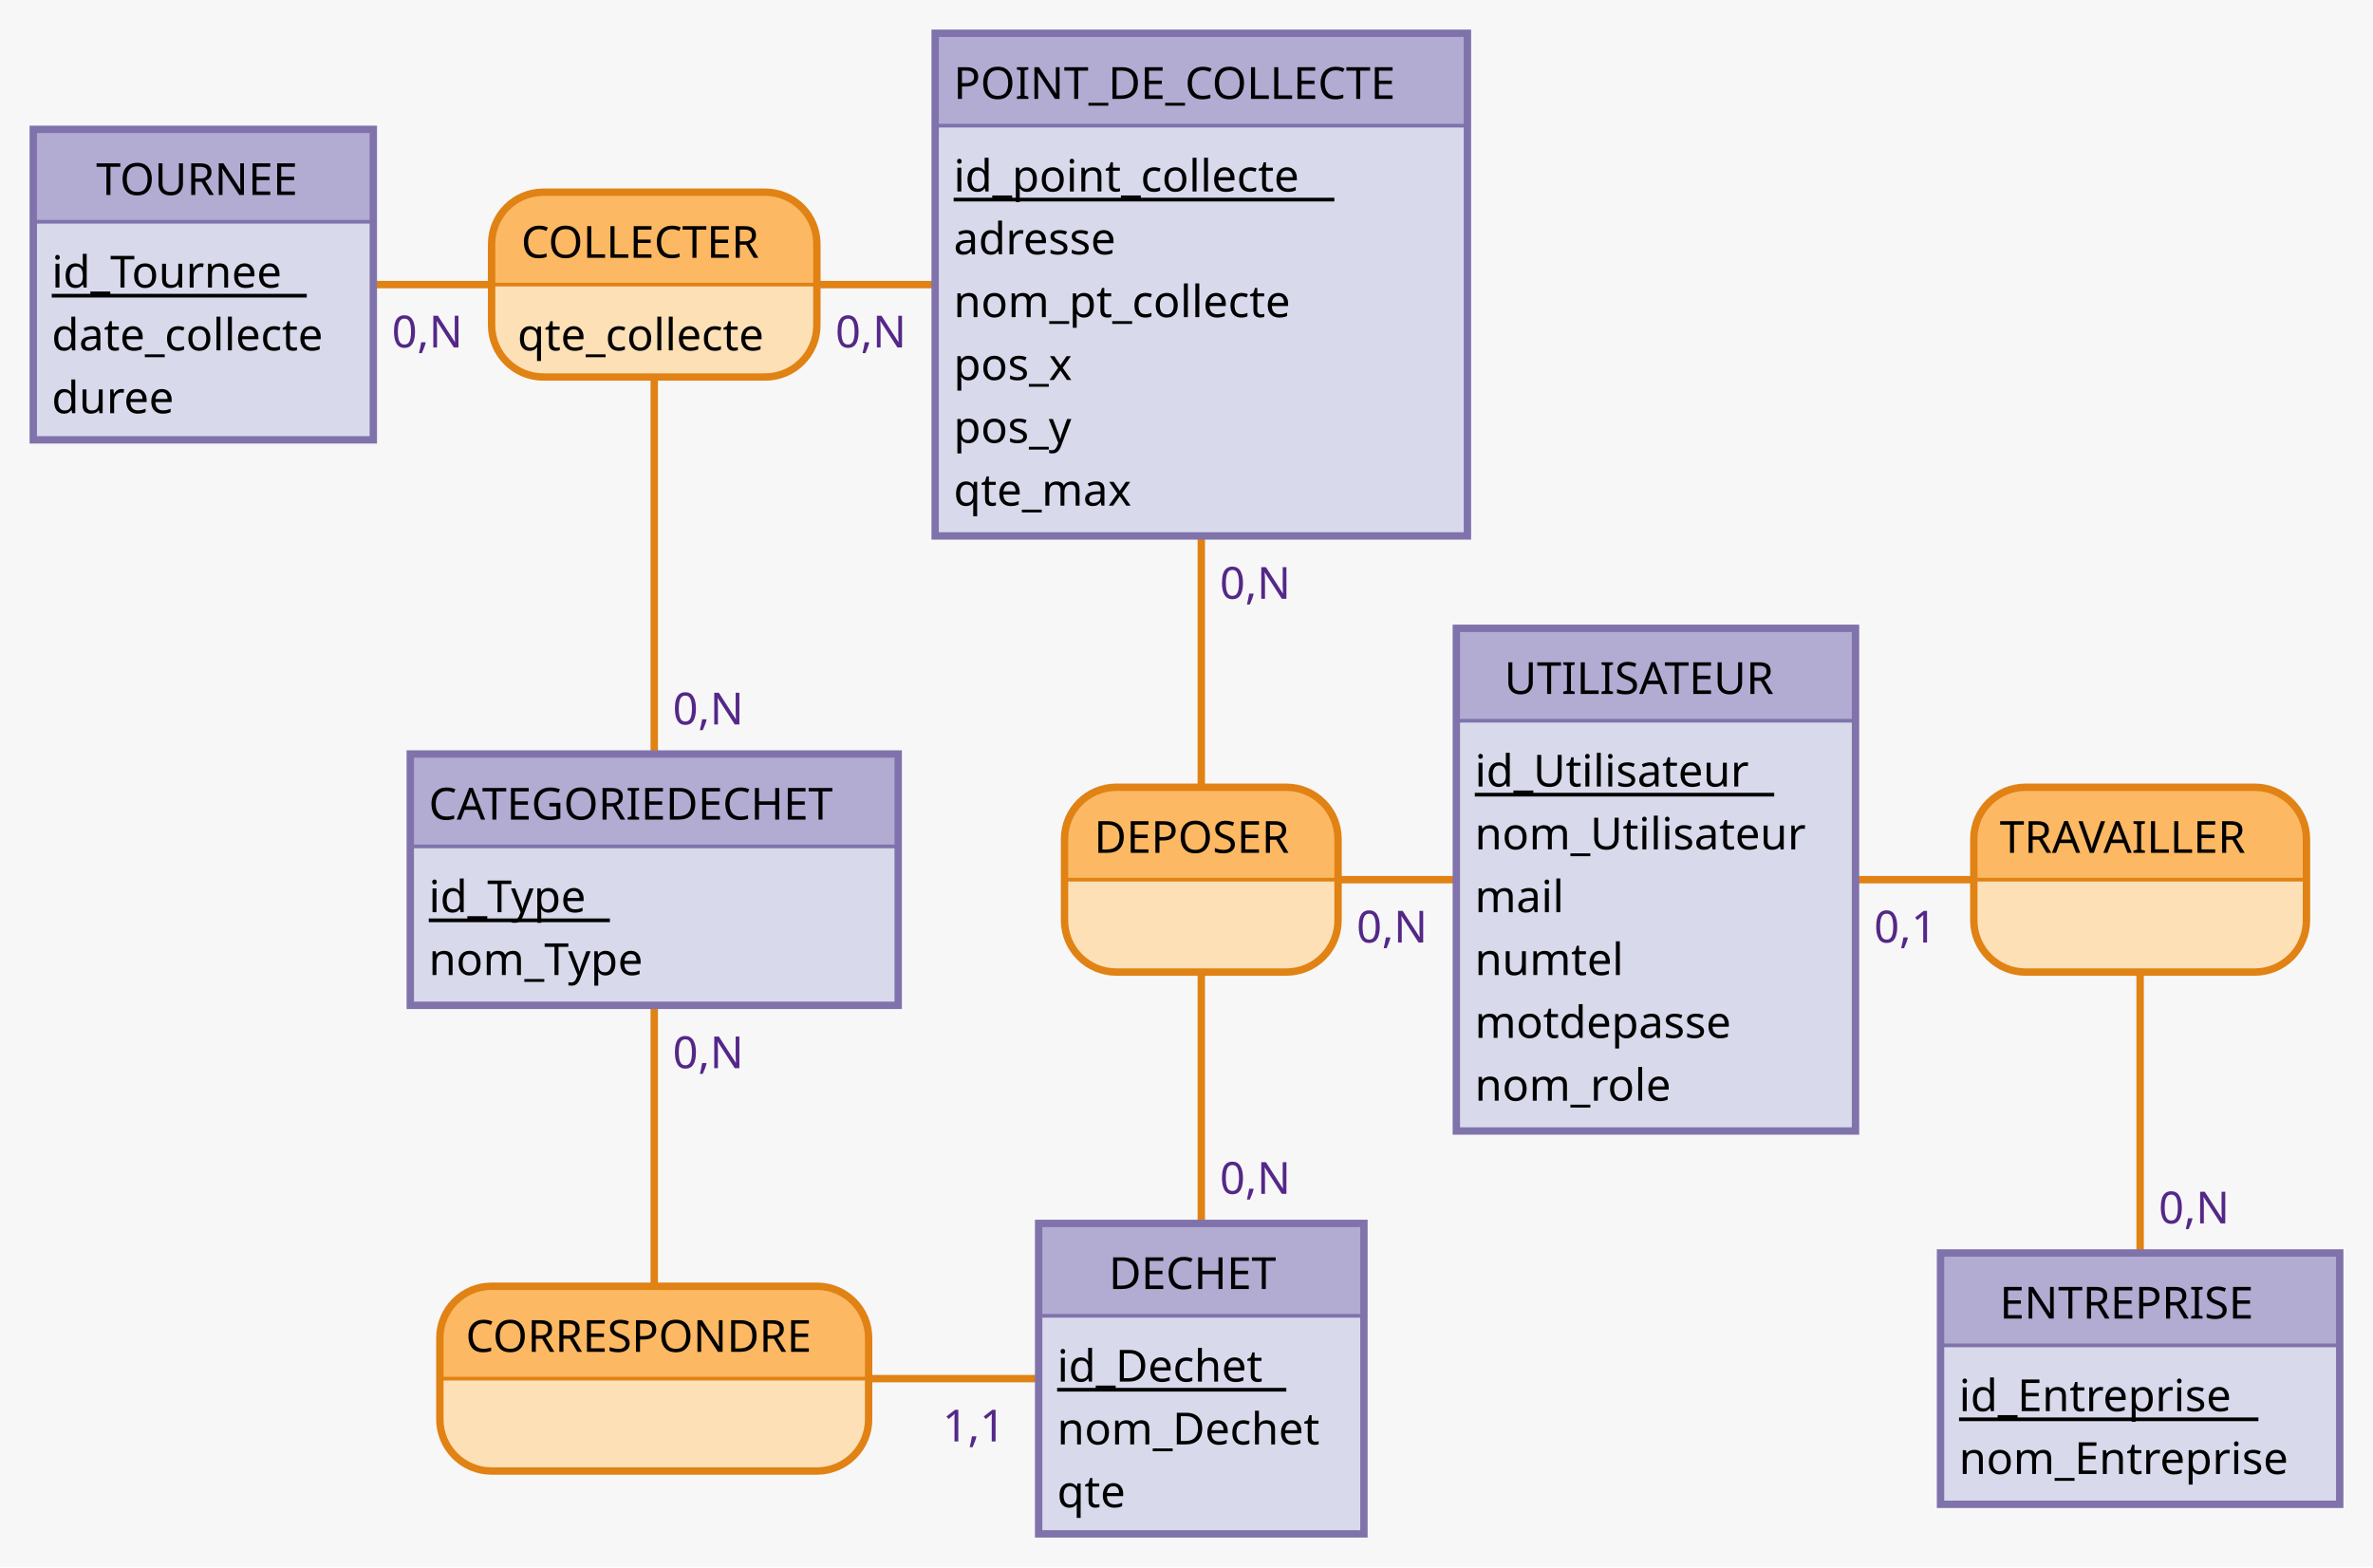
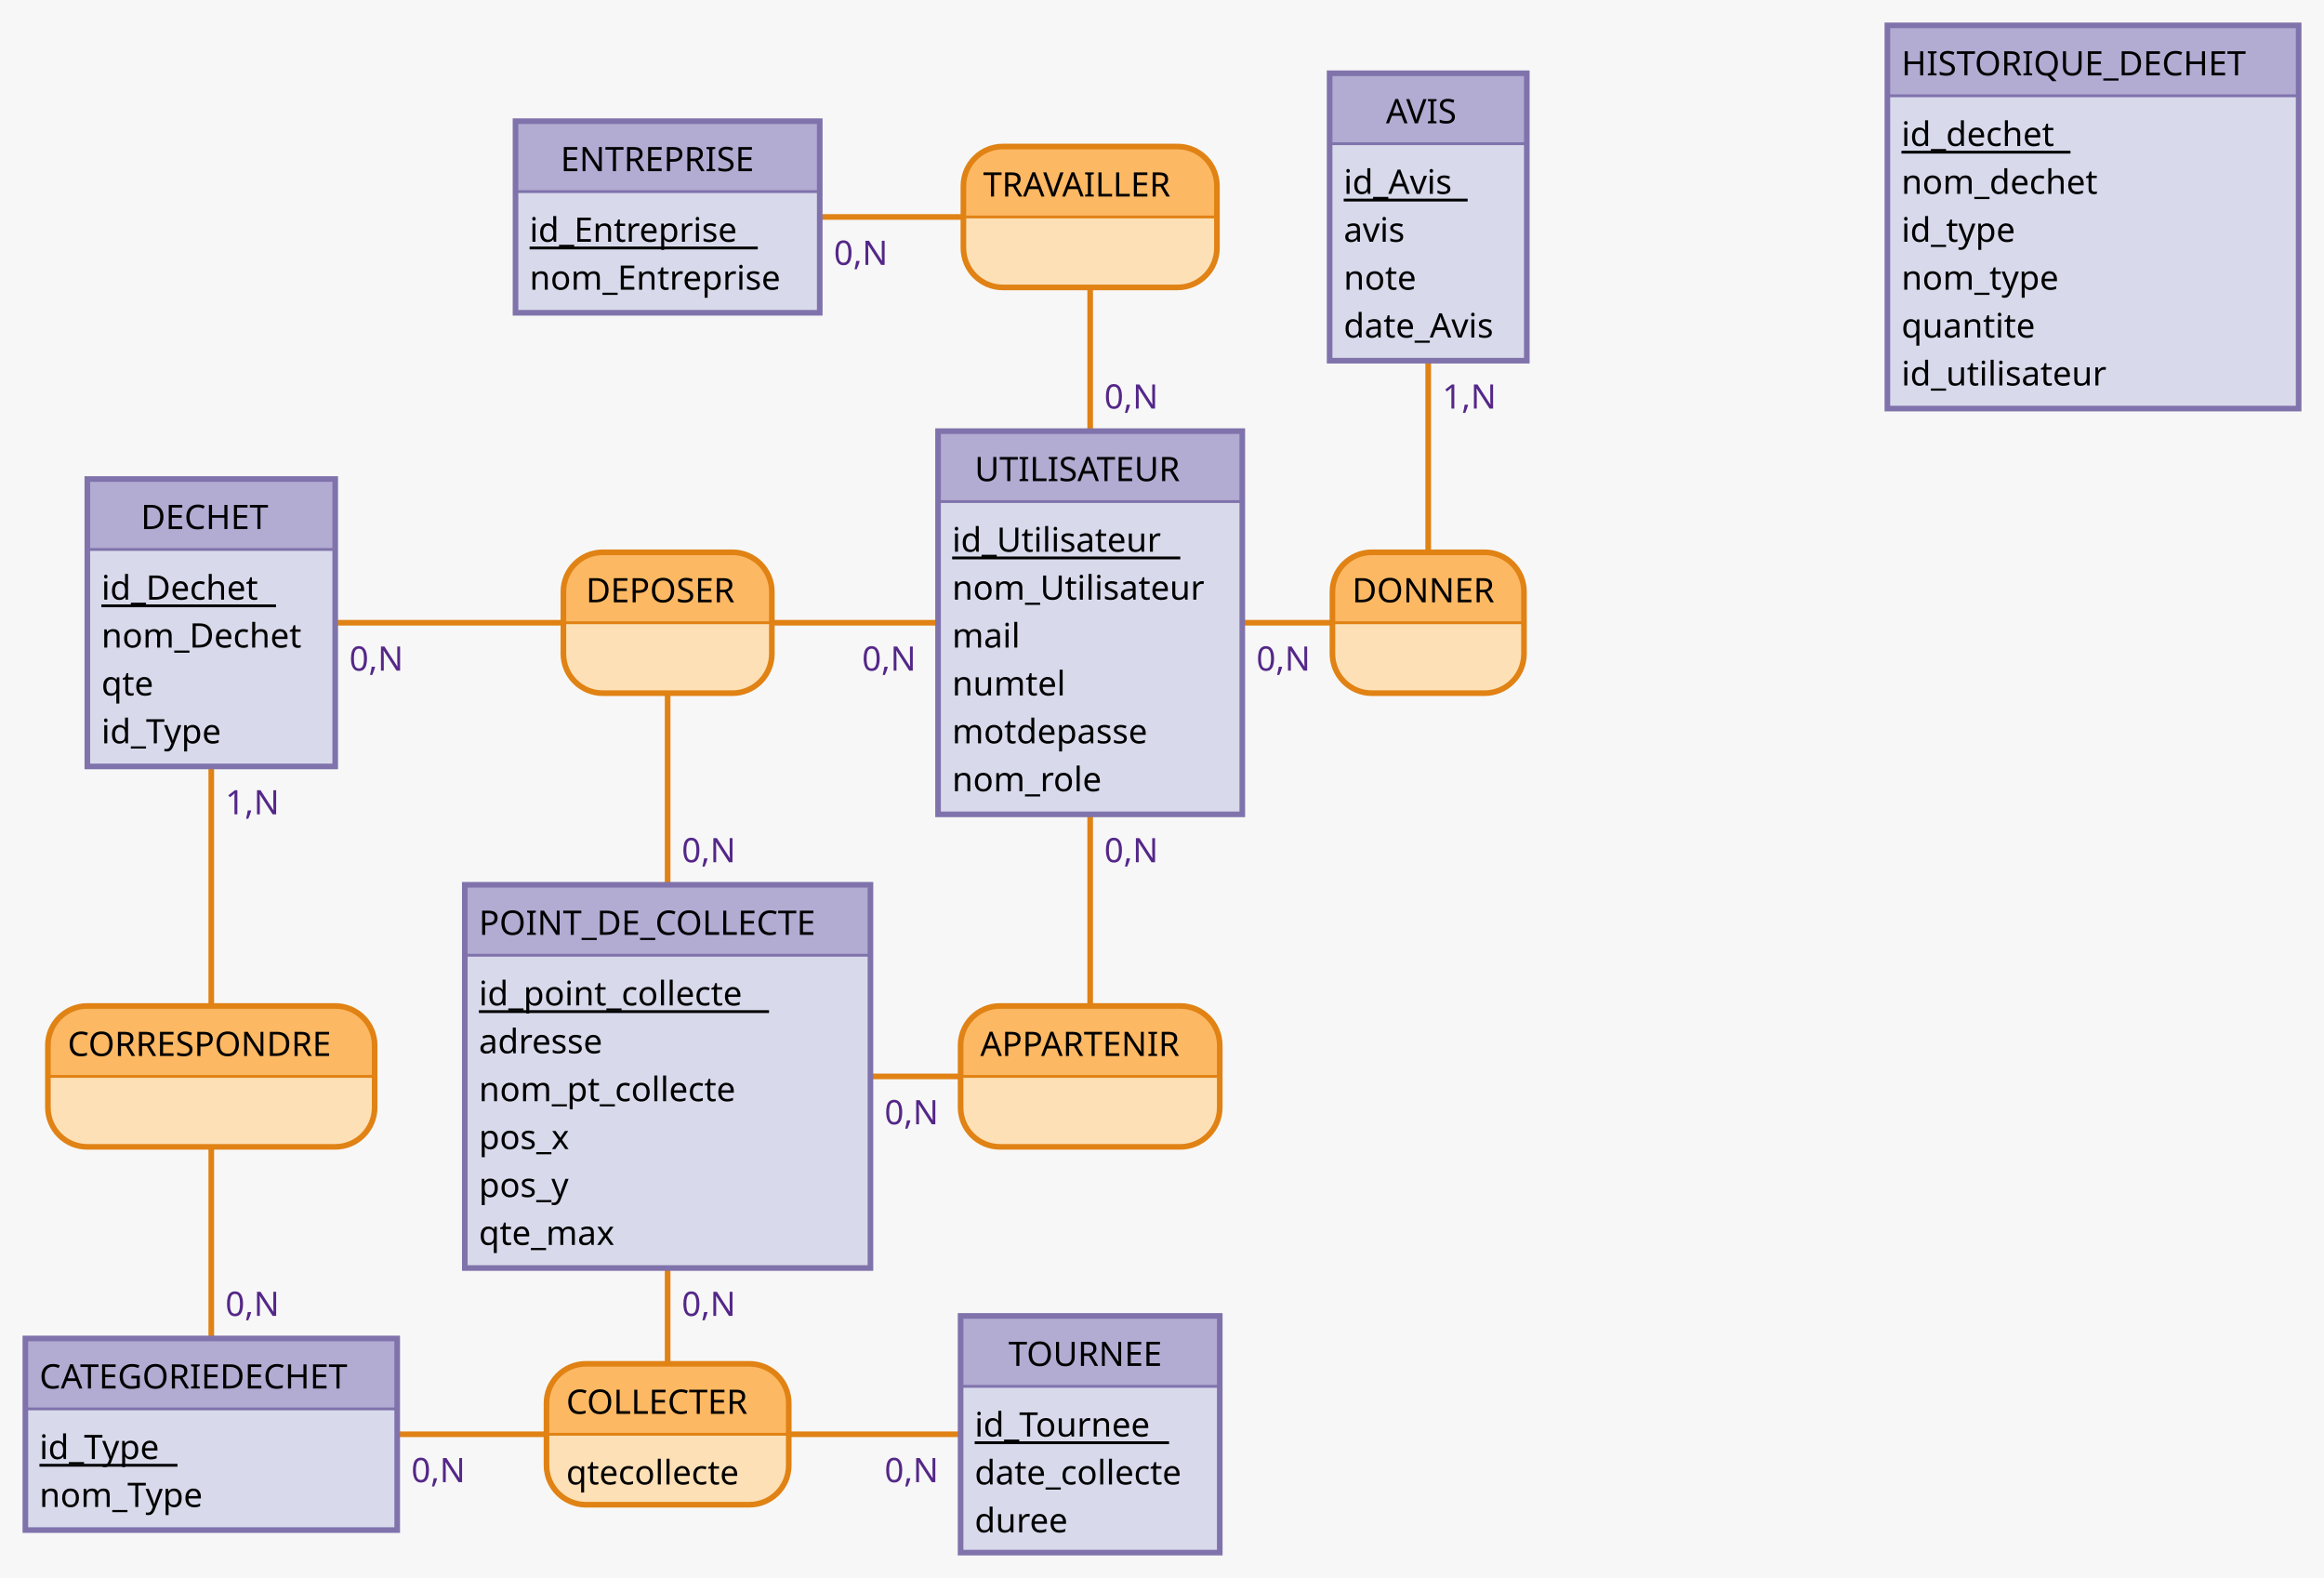
- <svg xmlns="http://www.w3.org/2000/svg" width="642" height="424" viewBox="0 0 642 424">
-   <rect x="0" y="0" width="642" height="424" fill="#f7f7f7" stroke="none" stroke-width="0" />
+ <svg xmlns="http://www.w3.org/2000/svg" width="825" height="560" viewBox="0 0 825 560">
+   <rect x="0" y="0" width="825" height="560" fill="#f7f7f7" stroke="none" stroke-width="0" />
  <g>
-     <line x1="325" y1="77" x2="177" y2="77" stroke="#e08214" stroke-width="2" />
-     <line x1="177" y1="238" x2="177" y2="77" stroke="#e08214" stroke-width="2" />
-     <line x1="55" y1="77" x2="177" y2="77" stroke="#e08214" stroke-width="2" />
+     <line x1="387" y1="221" x2="387" y2="77" stroke="#e08214" stroke-width="2" />
+     <line x1="237" y1="77" x2="387" y2="77" stroke="#e08214" stroke-width="2" />
    <g>
-       <path d="M207 52 a14 14 90 0 1 14 14 V77 h-88 V66 a14 14 90 0 1 14 -14" fill="#fdb863" stroke="#fdb863" stroke-width="0" />
-       <path d="M221 77 v11 a14 14 90 0 1 -14 14 H147 a14 14 90 0 1 -14 -14 V77 H88" fill="#fee0b6" stroke="#fee0b6" stroke-width="0" />
-       <rect x="133" y="52" width="88" height="50" fill="none" rx="14" stroke="#e08214" stroke-width="2" />
-       <line x1="133" y1="77" x2="221" y2="77" stroke="#e08214" stroke-width="1" />
-       <text x="141" y="69.75" fill="#000000" font-family="Verdana" font-size="12">COLLECTER</text>
-       <text x="140" y="94.8" fill="#000000" font-family="Verdana" font-size="12">qte_collecte</text>
+       <path d="M418 52 a14 14 90 0 1 14 14 V77 h-90 V66 a14 14 90 0 1 14 -14" fill="#fdb863" stroke="#fdb863" stroke-width="0" />
+       <path d="M432 77 v11 a14 14 90 0 1 -14 14 H356 a14 14 90 0 1 -14 -14 V77 H90" fill="#fee0b6" stroke="#fee0b6" stroke-width="0" />
+       <rect x="342" y="52" width="90" height="50" fill="none" rx="14" stroke="#e08214" stroke-width="2" />
+       <line x1="342" y1="77" x2="432" y2="77" stroke="#e08214" stroke-width="1" />
+       <text x="349" y="69.75" fill="#000000" font-family="Verdana" font-size="12">TRAVAILLER</text>
    </g>
-     <text x="226" y="94" fill="#542788" font-family="Verdana" font-size="12">0,N</text>
-     <text x="182" y="196" fill="#542788" font-family="Verdana" font-size="12">0,N</text>
-     <text x="106" y="94" fill="#542788" font-family="Verdana" font-size="12">0,N</text>
+     <text x="392" y="145" fill="#542788" font-family="Verdana" font-size="12">0,N</text>
+     <text x="296" y="94" fill="#542788" font-family="Verdana" font-size="12">0,N</text>
  </g>
  <g>
-     <line x1="325" y1="373" x2="325" y2="238" stroke="#e08214" stroke-width="2" />
-     <line x1="448" y1="238" x2="325" y2="238" stroke="#e08214" stroke-width="2" />
-     <line x1="325" y1="77" x2="325" y2="238" stroke="#e08214" stroke-width="2" />
+     <line x1="75" y1="221" x2="237" y2="221" stroke="#e08214" stroke-width="2" />
+     <line x1="387" y1="221" x2="237" y2="221" stroke="#e08214" stroke-width="2" />
+     <line x1="237" y1="382" x2="237" y2="221" stroke="#e08214" stroke-width="2" />
    <g>
-       <path d="M348 213 a14 14 90 0 1 14 14 V238 h-74 V227 a14 14 90 0 1 14 -14" fill="#fdb863" stroke="#fdb863" stroke-width="0" />
-       <path d="M362 238 v11 a14 14 90 0 1 -14 14 H302 a14 14 90 0 1 -14 -14 V238 H74" fill="#fee0b6" stroke="#fee0b6" stroke-width="0" />
-       <rect x="288" y="213" width="74" height="50" fill="none" rx="14" stroke="#e08214" stroke-width="2" />
-       <line x1="288" y1="238" x2="362" y2="238" stroke="#e08214" stroke-width="1" />
-       <text x="296" y="230.75" fill="#000000" font-family="Verdana" font-size="12">DEPOSER</text>
+       <path d="M260 196 a14 14 90 0 1 14 14 V221 h-74 V210 a14 14 90 0 1 14 -14" fill="#fdb863" stroke="#fdb863" stroke-width="0" />
+       <path d="M274 221 v11 a14 14 90 0 1 -14 14 H214 a14 14 90 0 1 -14 -14 V221 H74" fill="#fee0b6" stroke="#fee0b6" stroke-width="0" />
+       <rect x="200" y="196" width="74" height="50" fill="none" rx="14" stroke="#e08214" stroke-width="2" />
+       <line x1="200" y1="221" x2="274" y2="221" stroke="#e08214" stroke-width="1" />
+       <text x="208" y="213.75" fill="#000000" font-family="Verdana" font-size="12">DEPOSER</text>
    </g>
-     <text x="330" y="323" fill="#542788" font-family="Verdana" font-size="12">0,N</text>
-     <text x="367" y="255" fill="#542788" font-family="Verdana" font-size="12">0,N</text>
-     <text x="330" y="162" fill="#542788" font-family="Verdana" font-size="12">0,N</text>
+     <text x="124" y="238" fill="#542788" font-family="Verdana" font-size="12">0,N</text>
+     <text x="306" y="238" fill="#542788" font-family="Verdana" font-size="12">0,N</text>
+     <text x="242" y="306" fill="#542788" font-family="Verdana" font-size="12">0,N</text>
  </g>
  <g>
-     <line x1="448" y1="238" x2="579" y2="238" stroke="#e08214" stroke-width="2" />
-     <line x1="579" y1="373" x2="579" y2="238" stroke="#e08214" stroke-width="2" />
+     <line x1="387" y1="221" x2="507" y2="221" stroke="#e08214" stroke-width="2" />
+     <line x1="507" y1="77" x2="507" y2="221" stroke="#e08214" stroke-width="2" />
    <g>
-       <path d="M610 213 a14 14 90 0 1 14 14 V238 h-90 V227 a14 14 90 0 1 14 -14" fill="#fdb863" stroke="#fdb863" stroke-width="0" />
-       <path d="M624 238 v11 a14 14 90 0 1 -14 14 H548 a14 14 90 0 1 -14 -14 V238 H90" fill="#fee0b6" stroke="#fee0b6" stroke-width="0" />
-       <rect x="534" y="213" width="90" height="50" fill="none" rx="14" stroke="#e08214" stroke-width="2" />
-       <line x1="534" y1="238" x2="624" y2="238" stroke="#e08214" stroke-width="1" />
-       <text x="541" y="230.75" fill="#000000" font-family="Verdana" font-size="12">TRAVAILLER</text>
+       <path d="M527 196 a14 14 90 0 1 14 14 V221 h-68 V210 a14 14 90 0 1 14 -14" fill="#fdb863" stroke="#fdb863" stroke-width="0" />
+       <path d="M541 221 v11 a14 14 90 0 1 -14 14 H487 a14 14 90 0 1 -14 -14 V221 H68" fill="#fee0b6" stroke="#fee0b6" stroke-width="0" />
+       <rect x="473" y="196" width="68" height="50" fill="none" rx="14" stroke="#e08214" stroke-width="2" />
+       <line x1="473" y1="221" x2="541" y2="221" stroke="#e08214" stroke-width="1" />
+       <text x="480" y="213.75" fill="#000000" font-family="Verdana" font-size="12">DONNER</text>
    </g>
-     <text x="507" y="255" fill="#542788" font-family="Verdana" font-size="12">0,1</text>
-     <text x="584" y="331" fill="#542788" font-family="Verdana" font-size="12">0,N</text>
+     <text x="446" y="238" fill="#542788" font-family="Verdana" font-size="12">0,N</text>
+     <text x="512" y="145" fill="#542788" font-family="Verdana" font-size="12">1,N</text>
  </g>
  <g>
-     <line x1="325" y1="373" x2="177" y2="373" stroke="#e08214" stroke-width="2" />
-     <line x1="177" y1="238" x2="177" y2="373" stroke="#e08214" stroke-width="2" />
+     <line x1="75" y1="221" x2="75" y2="382" stroke="#e08214" stroke-width="2" />
+     <line x1="75" y1="509" x2="75" y2="382" stroke="#e08214" stroke-width="2" />
    <g>
-       <path d="M221 348 a14 14 90 0 1 14 14 V373 h-116 V362 a14 14 90 0 1 14 -14" fill="#fdb863" stroke="#fdb863" stroke-width="0" />
-       <path d="M235 373 v11 a14 14 90 0 1 -14 14 H133 a14 14 90 0 1 -14 -14 V373 H116" fill="#fee0b6" stroke="#fee0b6" stroke-width="0" />
-       <rect x="119" y="348" width="116" height="50" fill="none" rx="14" stroke="#e08214" stroke-width="2" />
-       <line x1="119" y1="373" x2="235" y2="373" stroke="#e08214" stroke-width="1" />
-       <text x="126" y="365.75" fill="#000000" font-family="Verdana" font-size="12">CORRESPONDRE</text>
+       <path d="M119 357 a14 14 90 0 1 14 14 V382 h-116 V371 a14 14 90 0 1 14 -14" fill="#fdb863" stroke="#fdb863" stroke-width="0" />
+       <path d="M133 382 v11 a14 14 90 0 1 -14 14 H31 a14 14 90 0 1 -14 -14 V382 H116" fill="#fee0b6" stroke="#fee0b6" stroke-width="0" />
+       <rect x="17" y="357" width="116" height="50" fill="none" rx="14" stroke="#e08214" stroke-width="2" />
+       <line x1="17" y1="382" x2="133" y2="382" stroke="#e08214" stroke-width="1" />
+       <text x="24" y="374.75" fill="#000000" font-family="Verdana" font-size="12">CORRESPONDRE</text>
    </g>
-     <text x="255" y="390" fill="#542788" font-family="Verdana" font-size="12">1,1</text>
-     <text x="182" y="289" fill="#542788" font-family="Verdana" font-size="12">0,N</text>
+     <text x="80" y="289" fill="#542788" font-family="Verdana" font-size="12">1,N</text>
+     <text x="80" y="467" fill="#542788" font-family="Verdana" font-size="12">0,N</text>
+   </g>
+   <g>
+     <line x1="387" y1="221" x2="387" y2="382" stroke="#e08214" stroke-width="2" />
+     <line x1="237" y1="382" x2="387" y2="382" stroke="#e08214" stroke-width="2" />
+     <g>
+       <path d="M419 357 a14 14 90 0 1 14 14 V382 h-92 V371 a14 14 90 0 1 14 -14" fill="#fdb863" stroke="#fdb863" stroke-width="0" />
+       <path d="M433 382 v11 a14 14 90 0 1 -14 14 H355 a14 14 90 0 1 -14 -14 V382 H92" fill="#fee0b6" stroke="#fee0b6" stroke-width="0" />
+       <rect x="341" y="357" width="92" height="50" fill="none" rx="14" stroke="#e08214" stroke-width="2" />
+       <line x1="341" y1="382" x2="433" y2="382" stroke="#e08214" stroke-width="1" />
+       <text x="348" y="374.75" fill="#000000" font-family="Verdana" font-size="12">APPARTENIR</text>
+     </g>
+     <text x="392" y="306" fill="#542788" font-family="Verdana" font-size="12">0,N</text>
+     <text x="314" y="399" fill="#542788" font-family="Verdana" font-size="12">0,N</text>
+   </g>
+   <g>
+     <line x1="237" y1="382" x2="237" y2="509" stroke="#e08214" stroke-width="2" />
+     <line x1="387" y1="509" x2="237" y2="509" stroke="#e08214" stroke-width="2" />
+     <line x1="75" y1="509" x2="237" y2="509" stroke="#e08214" stroke-width="2" />
+     <g>
+       <path d="M266 484 a14 14 90 0 1 14 14 V509 h-86 V498 a14 14 90 0 1 14 -14" fill="#fdb863" stroke="#fdb863" stroke-width="0" />
+       <path d="M280 509 v11 a14 14 90 0 1 -14 14 H208 a14 14 90 0 1 -14 -14 V509 H86" fill="#fee0b6" stroke="#fee0b6" stroke-width="0" />
+       <rect x="194" y="484" width="86" height="50" fill="none" rx="14" stroke="#e08214" stroke-width="2" />
+       <line x1="194" y1="509" x2="280" y2="509" stroke="#e08214" stroke-width="1" />
+       <text x="201" y="501.75" fill="#000000" font-family="Verdana" font-size="12">COLLECTER</text>
+       <text x="201" y="526.8" fill="#000000" font-family="Verdana" font-size="12">qtecollecte</text>
+     </g>
+     <text x="242" y="467" fill="#542788" font-family="Verdana" font-size="12">0,N</text>
+     <text x="314" y="526" fill="#542788" font-family="Verdana" font-size="12">0,N</text>
+     <text x="146" y="526" fill="#542788" font-family="Verdana" font-size="12">0,N</text>
  </g>
  <g>
    <g>
-       <rect x="9" y="35" width="92" height="25" fill="#b2abd2" stroke="none" stroke-width="0" opacity="1" />
-       <rect x="9" y="60" width="92" height="59" fill="#d8daeb" stroke="none" stroke-width="0" opacity="1" />
-       <rect x="9" y="35" width="92" height="84" fill="none" stroke="#8073ac" stroke-width="2" opacity="1" />
-       <line x1="9" y1="60" x2="101" y2="60" stroke="#8073ac" stroke-width="1" />
+       <rect x="183" y="43" width="108" height="25" fill="#b2abd2" stroke="none" stroke-width="0" opacity="1" />
+       <rect x="183" y="68" width="108" height="43" fill="#d8daeb" stroke="none" stroke-width="0" opacity="1" />
+       <rect x="183" y="43" width="108" height="68" fill="none" stroke="#8073ac" stroke-width="2" opacity="1" />
+       <line x1="183" y1="68" x2="291" y2="68" stroke="#8073ac" stroke-width="1" />
    </g>
-     <text x="26" y="52.75" fill="#000000" font-family="Verdana" font-size="12">TOURNEE</text>
-     <text x="14" y="77.8" fill="#000000" font-family="Verdana" font-size="12">id_Tournee</text>
-     <line x1="14" y1="80" x2="83" y2="80" stroke="#000000" stroke-width="1" />
-     <text x="14" y="94.8" fill="#000000" font-family="Verdana" font-size="12">date_collecte</text>
-     <text x="14" y="111.8" fill="#000000" font-family="Verdana" font-size="12">duree</text>
+     <text x="199" y="60.75" fill="#000000" font-family="Verdana" font-size="12">ENTREPRISE</text>
+     <text x="188" y="85.8" fill="#000000" font-family="Verdana" font-size="12">id_Entreprise</text>
+     <line x1="188" y1="88" x2="269" y2="88" stroke="#000000" stroke-width="1" />
+     <text x="188" y="102.8" fill="#000000" font-family="Verdana" font-size="12">nom_Entreprise</text>
  </g>
  <g>
    <g>
-       <rect x="253" y="9" width="144" height="25" fill="#b2abd2" stroke="none" stroke-width="0" opacity="1" />
-       <rect x="253" y="34" width="144" height="111" fill="#d8daeb" stroke="none" stroke-width="0" opacity="1" />
-       <rect x="253" y="9" width="144" height="136" fill="none" stroke="#8073ac" stroke-width="2" opacity="1" />
-       <line x1="253" y1="34" x2="397" y2="34" stroke="#8073ac" stroke-width="1" />
+       <rect x="472" y="26" width="70" height="25" fill="#b2abd2" stroke="none" stroke-width="0" opacity="1" />
+       <rect x="472" y="51" width="70" height="77" fill="#d8daeb" stroke="none" stroke-width="0" opacity="1" />
+       <rect x="472" y="26" width="70" height="102" fill="none" stroke="#8073ac" stroke-width="2" opacity="1" />
+       <line x1="472" y1="51" x2="542" y2="51" stroke="#8073ac" stroke-width="1" />
    </g>
-     <text x="258" y="26.75" fill="#000000" font-family="Verdana" font-size="12">POINT_DE_COLLECTE</text>
-     <text x="258" y="51.8" fill="#000000" font-family="Verdana" font-size="12">id_point_collecte</text>
-     <line x1="258" y1="54" x2="361" y2="54" stroke="#000000" stroke-width="1" />
-     <text x="258" y="68.8" fill="#000000" font-family="Verdana" font-size="12">adresse</text>
-     <text x="258" y="85.8" fill="#000000" font-family="Verdana" font-size="12">nom_pt_collecte</text>
-     <text x="258" y="102.8" fill="#000000" font-family="Verdana" font-size="12">pos_x</text>
-     <text x="258" y="119.8" fill="#000000" font-family="Verdana" font-size="12">pos_y</text>
-     <text x="258" y="136.8" fill="#000000" font-family="Verdana" font-size="12">qte_max</text>
+     <text x="492" y="43.75" fill="#000000" font-family="Verdana" font-size="12">AVIS</text>
+     <text x="477" y="68.8" fill="#000000" font-family="Verdana" font-size="12">id_Avis</text>
+     <line x1="477" y1="71" x2="521" y2="71" stroke="#000000" stroke-width="1" />
+     <text x="477" y="85.8" fill="#000000" font-family="Verdana" font-size="12">avis</text>
+     <text x="477" y="102.8" fill="#000000" font-family="Verdana" font-size="12">note</text>
+     <text x="477" y="119.8" fill="#000000" font-family="Verdana" font-size="12">date_Avis</text>
  </g>
  <g>
    <g>
-       <rect x="111" y="204" width="132" height="25" fill="#b2abd2" stroke="none" stroke-width="0" opacity="1" />
-       <rect x="111" y="229" width="132" height="43" fill="#d8daeb" stroke="none" stroke-width="0" opacity="1" />
-       <rect x="111" y="204" width="132" height="68" fill="none" stroke="#8073ac" stroke-width="2" opacity="1" />
-       <line x1="111" y1="229" x2="243" y2="229" stroke="#8073ac" stroke-width="1" />
+       <rect x="670" y="9" width="146" height="25" fill="#b2abd2" stroke="none" stroke-width="0" opacity="1" />
+       <rect x="670" y="34" width="146" height="111" fill="#d8daeb" stroke="none" stroke-width="0" opacity="1" />
+       <rect x="670" y="9" width="146" height="136" fill="none" stroke="#8073ac" stroke-width="2" opacity="1" />
+       <line x1="670" y1="34" x2="816" y2="34" stroke="#8073ac" stroke-width="1" />
    </g>
-     <text x="116" y="221.75" fill="#000000" font-family="Verdana" font-size="12">CATEGORIEDECHET</text>
-     <text x="116" y="246.8" fill="#000000" font-family="Verdana" font-size="12">id_Type</text>
-     <line x1="116" y1="249" x2="165" y2="249" stroke="#000000" stroke-width="1" />
-     <text x="116" y="263.8" fill="#000000" font-family="Verdana" font-size="12">nom_Type</text>
+     <text x="675" y="26.75" fill="#000000" font-family="Verdana" font-size="12">HISTORIQUE_DECHET</text>
+     <text x="675" y="51.8" fill="#000000" font-family="Verdana" font-size="12">id_dechet</text>
+     <line x1="675" y1="54" x2="735" y2="54" stroke="#000000" stroke-width="1" />
+     <text x="675" y="68.8" fill="#000000" font-family="Verdana" font-size="12">nom_dechet</text>
+     <text x="675" y="85.8" fill="#000000" font-family="Verdana" font-size="12">id_type</text>
+     <text x="675" y="102.8" fill="#000000" font-family="Verdana" font-size="12">nom_type</text>
+     <text x="675" y="119.8" fill="#000000" font-family="Verdana" font-size="12">quantite</text>
+     <text x="675" y="136.8" fill="#000000" font-family="Verdana" font-size="12">id_utilisateur</text>
  </g>
  <g>
    <g>
-       <rect x="394" y="170" width="108" height="25" fill="#b2abd2" stroke="none" stroke-width="0" opacity="1" />
-       <rect x="394" y="195" width="108" height="111" fill="#d8daeb" stroke="none" stroke-width="0" opacity="1" />
-       <rect x="394" y="170" width="108" height="136" fill="none" stroke="#8073ac" stroke-width="2" opacity="1" />
-       <line x1="394" y1="195" x2="502" y2="195" stroke="#8073ac" stroke-width="1" />
+       <rect x="31" y="170" width="88" height="25" fill="#b2abd2" stroke="none" stroke-width="0" opacity="1" />
+       <rect x="31" y="195" width="88" height="77" fill="#d8daeb" stroke="none" stroke-width="0" opacity="1" />
+       <rect x="31" y="170" width="88" height="102" fill="none" stroke="#8073ac" stroke-width="2" opacity="1" />
+       <line x1="31" y1="195" x2="119" y2="195" stroke="#8073ac" stroke-width="1" />
    </g>
-     <text x="407" y="187.75" fill="#000000" font-family="Verdana" font-size="12">UTILISATEUR</text>
-     <text x="399" y="212.8" fill="#000000" font-family="Verdana" font-size="12">id_Utilisateur</text>
-     <line x1="399" y1="215" x2="480" y2="215" stroke="#000000" stroke-width="1" />
-     <text x="399" y="229.8" fill="#000000" font-family="Verdana" font-size="12">nom_Utilisateur</text>
-     <text x="399" y="246.8" fill="#000000" font-family="Verdana" font-size="12">mail</text>
-     <text x="399" y="263.8" fill="#000000" font-family="Verdana" font-size="12">numtel</text>
-     <text x="399" y="280.8" fill="#000000" font-family="Verdana" font-size="12">motdepasse</text>
-     <text x="399" y="297.8" fill="#000000" font-family="Verdana" font-size="12">nom_role</text>
+     <text x="50" y="187.75" fill="#000000" font-family="Verdana" font-size="12">DECHET</text>
+     <text x="36" y="212.8" fill="#000000" font-family="Verdana" font-size="12">id_Dechet</text>
+     <line x1="36" y1="215" x2="98" y2="215" stroke="#000000" stroke-width="1" />
+     <text x="36" y="229.8" fill="#000000" font-family="Verdana" font-size="12">nom_Dechet</text>
+     <text x="36" y="246.8" fill="#000000" font-family="Verdana" font-size="12">qte</text>
+     <text x="36" y="263.8" fill="#000000" font-family="Verdana" font-size="12">id_Type</text>
  </g>
  <g>
    <g>
-       <rect x="281" y="331" width="88" height="25" fill="#b2abd2" stroke="none" stroke-width="0" opacity="1" />
-       <rect x="281" y="356" width="88" height="59" fill="#d8daeb" stroke="none" stroke-width="0" opacity="1" />
-       <rect x="281" y="331" width="88" height="84" fill="none" stroke="#8073ac" stroke-width="2" opacity="1" />
-       <line x1="281" y1="356" x2="369" y2="356" stroke="#8073ac" stroke-width="1" />
+       <rect x="333" y="153" width="108" height="25" fill="#b2abd2" stroke="none" stroke-width="0" opacity="1" />
+       <rect x="333" y="178" width="108" height="111" fill="#d8daeb" stroke="none" stroke-width="0" opacity="1" />
+       <rect x="333" y="153" width="108" height="136" fill="none" stroke="#8073ac" stroke-width="2" opacity="1" />
+       <line x1="333" y1="178" x2="441" y2="178" stroke="#8073ac" stroke-width="1" />
    </g>
-     <text x="300" y="348.75" fill="#000000" font-family="Verdana" font-size="12">DECHET</text>
-     <text x="286" y="373.8" fill="#000000" font-family="Verdana" font-size="12">id_Dechet</text>
-     <line x1="286" y1="376" x2="348" y2="376" stroke="#000000" stroke-width="1" />
-     <text x="286" y="390.8" fill="#000000" font-family="Verdana" font-size="12">nom_Dechet</text>
-     <text x="286" y="407.8" fill="#000000" font-family="Verdana" font-size="12">qte</text>
+     <text x="346" y="170.75" fill="#000000" font-family="Verdana" font-size="12">UTILISATEUR</text>
+     <text x="338" y="195.8" fill="#000000" font-family="Verdana" font-size="12">id_Utilisateur</text>
+     <line x1="338" y1="198" x2="419" y2="198" stroke="#000000" stroke-width="1" />
+     <text x="338" y="212.8" fill="#000000" font-family="Verdana" font-size="12">nom_Utilisateur</text>
+     <text x="338" y="229.8" fill="#000000" font-family="Verdana" font-size="12">mail</text>
+     <text x="338" y="246.8" fill="#000000" font-family="Verdana" font-size="12">numtel</text>
+     <text x="338" y="263.8" fill="#000000" font-family="Verdana" font-size="12">motdepasse</text>
+     <text x="338" y="280.8" fill="#000000" font-family="Verdana" font-size="12">nom_role</text>
  </g>
  <g>
    <g>
-       <rect x="525" y="339" width="108" height="25" fill="#b2abd2" stroke="none" stroke-width="0" opacity="1" />
-       <rect x="525" y="364" width="108" height="43" fill="#d8daeb" stroke="none" stroke-width="0" opacity="1" />
-       <rect x="525" y="339" width="108" height="68" fill="none" stroke="#8073ac" stroke-width="2" opacity="1" />
-       <line x1="525" y1="364" x2="633" y2="364" stroke="#8073ac" stroke-width="1" />
+       <rect x="165" y="314" width="144" height="25" fill="#b2abd2" stroke="none" stroke-width="0" opacity="1" />
+       <rect x="165" y="339" width="144" height="111" fill="#d8daeb" stroke="none" stroke-width="0" opacity="1" />
+       <rect x="165" y="314" width="144" height="136" fill="none" stroke="#8073ac" stroke-width="2" opacity="1" />
+       <line x1="165" y1="339" x2="309" y2="339" stroke="#8073ac" stroke-width="1" />
    </g>
-     <text x="541" y="356.75" fill="#000000" font-family="Verdana" font-size="12">ENTREPRISE</text>
-     <text x="530" y="381.8" fill="#000000" font-family="Verdana" font-size="12">id_Entreprise</text>
-     <line x1="530" y1="384" x2="611" y2="384" stroke="#000000" stroke-width="1" />
-     <text x="530" y="398.8" fill="#000000" font-family="Verdana" font-size="12">nom_Entreprise</text>
+     <text x="170" y="331.75" fill="#000000" font-family="Verdana" font-size="12">POINT_DE_COLLECTE</text>
+     <text x="170" y="356.8" fill="#000000" font-family="Verdana" font-size="12">id_point_collecte</text>
+     <line x1="170" y1="359" x2="273" y2="359" stroke="#000000" stroke-width="1" />
+     <text x="170" y="373.8" fill="#000000" font-family="Verdana" font-size="12">adresse</text>
+     <text x="170" y="390.8" fill="#000000" font-family="Verdana" font-size="12">nom_pt_collecte</text>
+     <text x="170" y="407.8" fill="#000000" font-family="Verdana" font-size="12">pos_x</text>
+     <text x="170" y="424.8" fill="#000000" font-family="Verdana" font-size="12">pos_y</text>
+     <text x="170" y="441.8" fill="#000000" font-family="Verdana" font-size="12">qte_max</text>
+   </g>
+   <g>
+     <g>
+       <rect x="9" y="475" width="132" height="25" fill="#b2abd2" stroke="none" stroke-width="0" opacity="1" />
+       <rect x="9" y="500" width="132" height="43" fill="#d8daeb" stroke="none" stroke-width="0" opacity="1" />
+       <rect x="9" y="475" width="132" height="68" fill="none" stroke="#8073ac" stroke-width="2" opacity="1" />
+       <line x1="9" y1="500" x2="141" y2="500" stroke="#8073ac" stroke-width="1" />
+     </g>
+     <text x="14" y="492.75" fill="#000000" font-family="Verdana" font-size="12">CATEGORIEDECHET</text>
+     <text x="14" y="517.8" fill="#000000" font-family="Verdana" font-size="12">id_Type</text>
+     <line x1="14" y1="520" x2="63" y2="520" stroke="#000000" stroke-width="1" />
+     <text x="14" y="534.8" fill="#000000" font-family="Verdana" font-size="12">nom_Type</text>
+   </g>
+   <g>
+     <g>
+       <rect x="341" y="467" width="92" height="25" fill="#b2abd2" stroke="none" stroke-width="0" opacity="1" />
+       <rect x="341" y="492" width="92" height="59" fill="#d8daeb" stroke="none" stroke-width="0" opacity="1" />
+       <rect x="341" y="467" width="92" height="84" fill="none" stroke="#8073ac" stroke-width="2" opacity="1" />
+       <line x1="341" y1="492" x2="433" y2="492" stroke="#8073ac" stroke-width="1" />
+     </g>
+     <text x="358" y="484.75" fill="#000000" font-family="Verdana" font-size="12">TOURNEE</text>
+     <text x="346" y="509.8" fill="#000000" font-family="Verdana" font-size="12">id_Tournee</text>
+     <line x1="346" y1="512" x2="415" y2="512" stroke="#000000" stroke-width="1" />
+     <text x="346" y="526.8" fill="#000000" font-family="Verdana" font-size="12">date_collecte</text>
+     <text x="346" y="543.8" fill="#000000" font-family="Verdana" font-size="12">duree</text>
  </g>
</svg>
